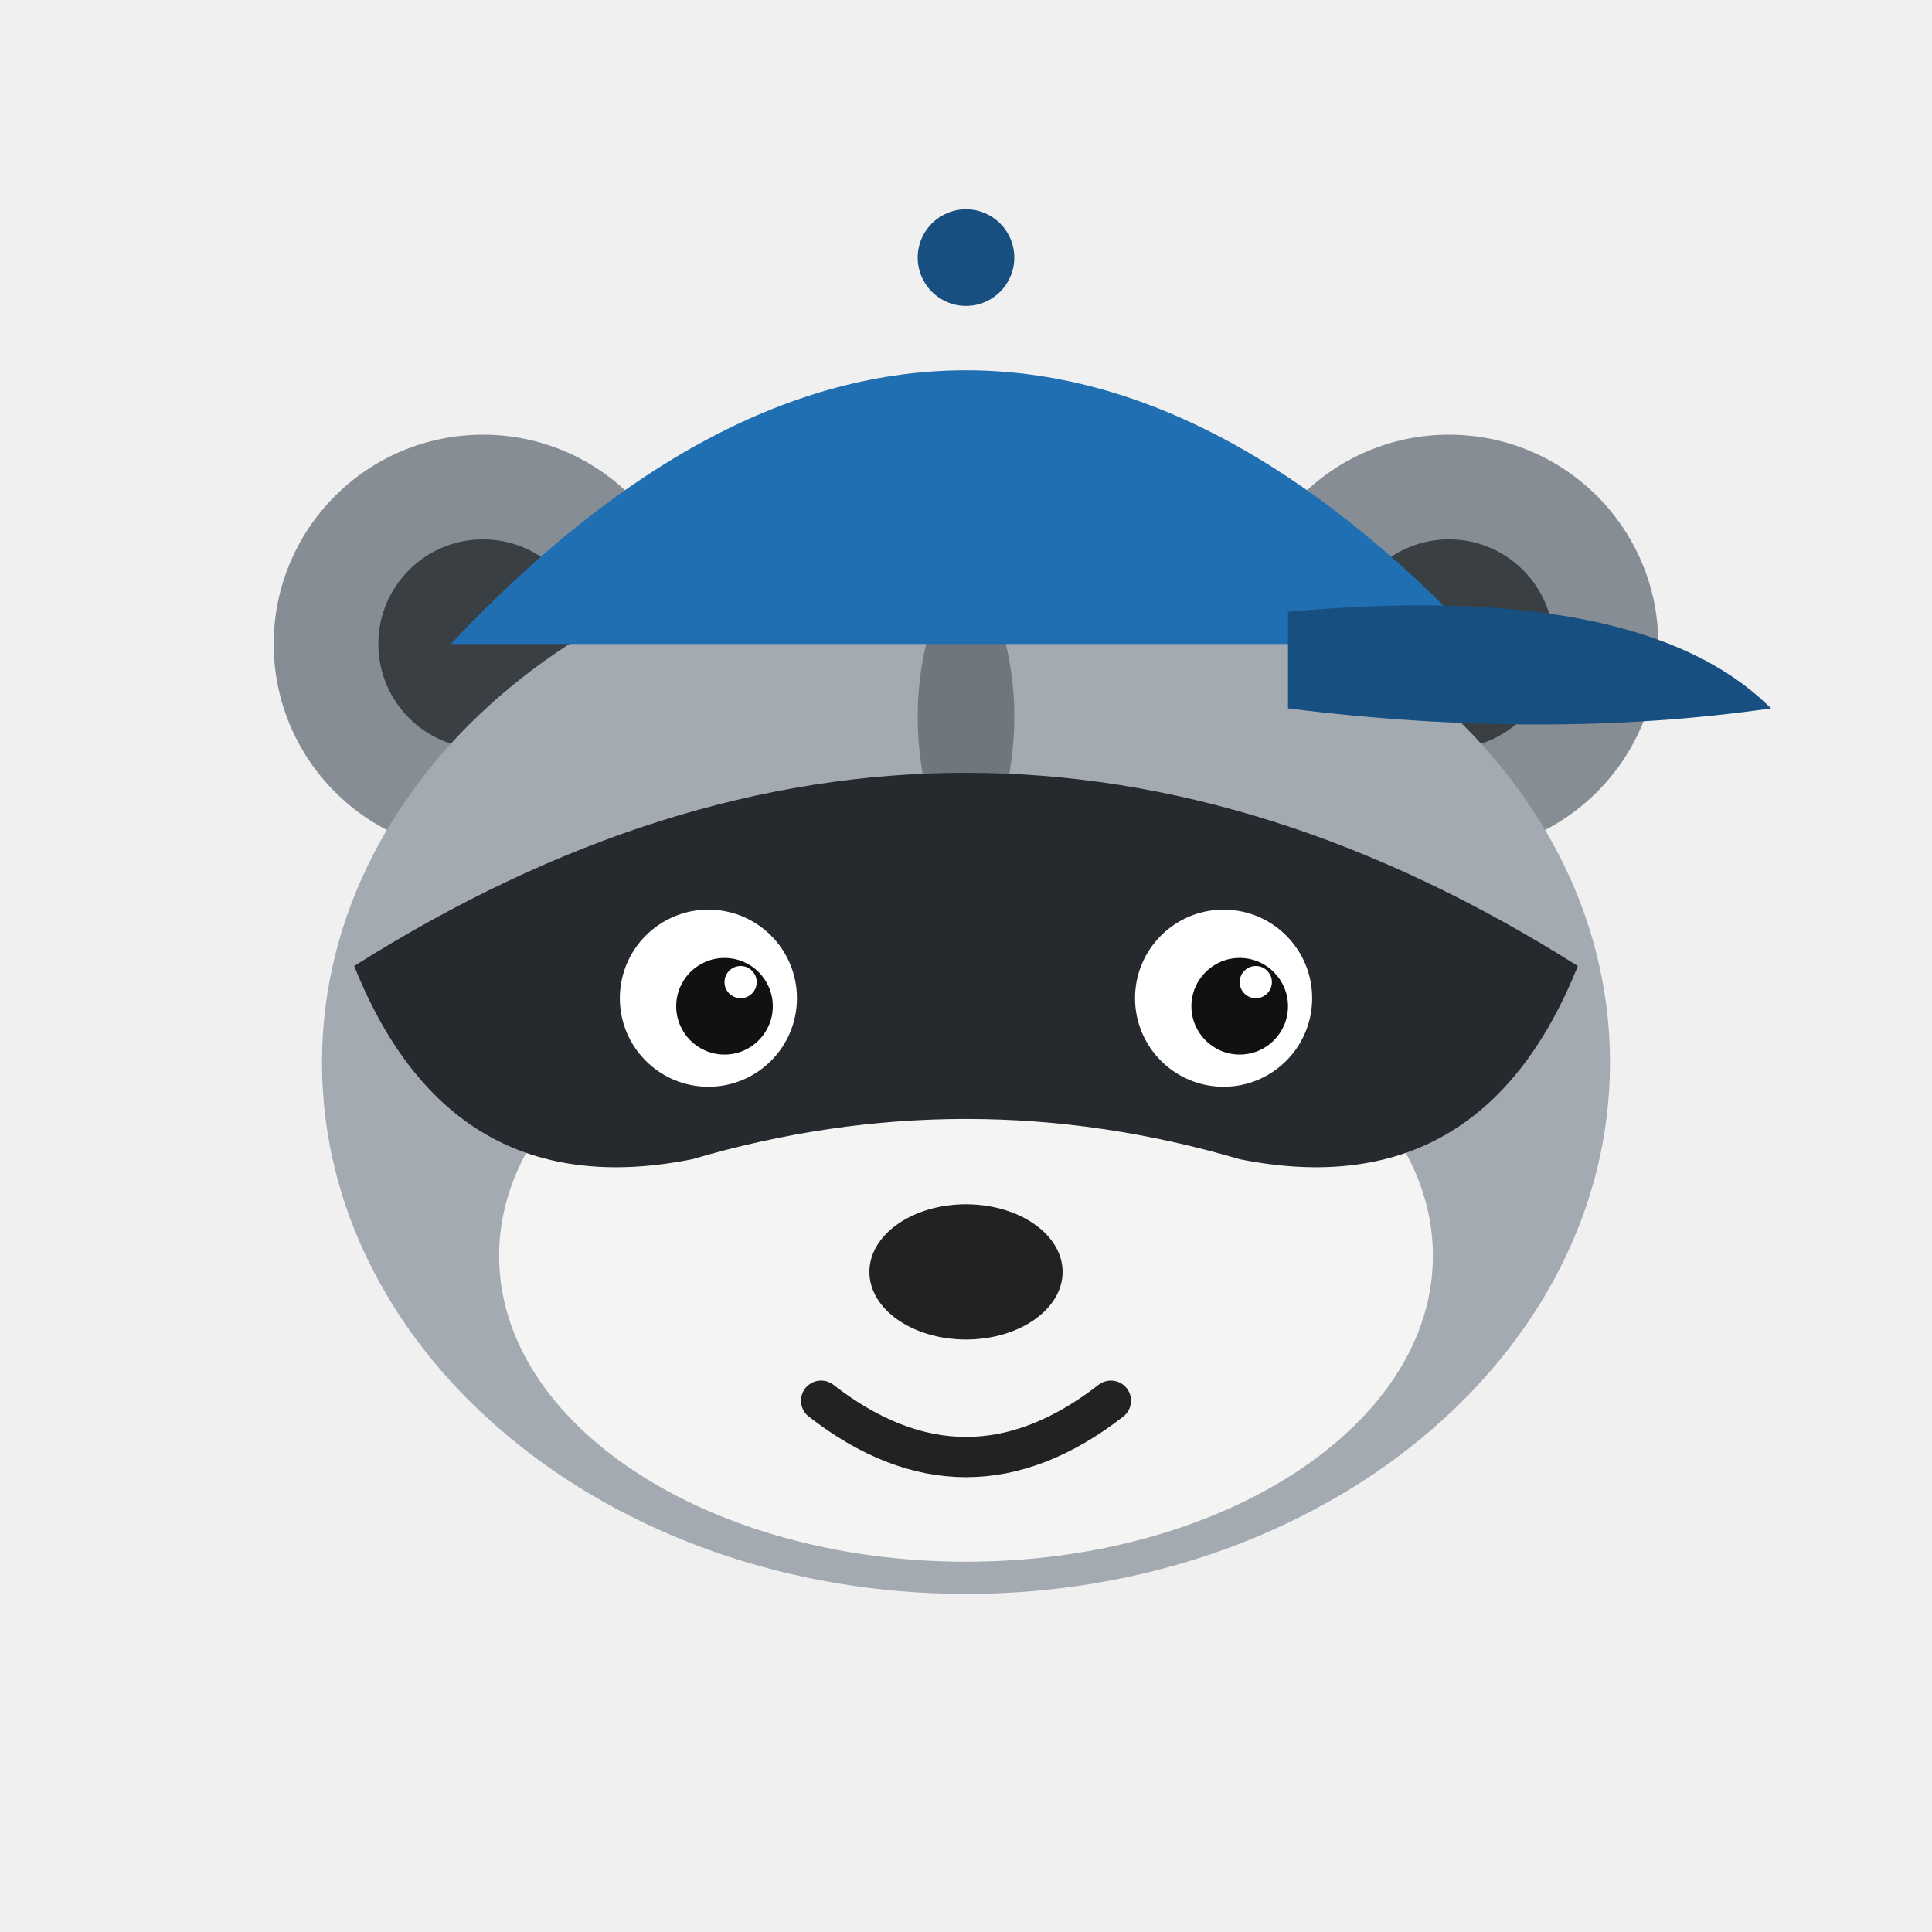
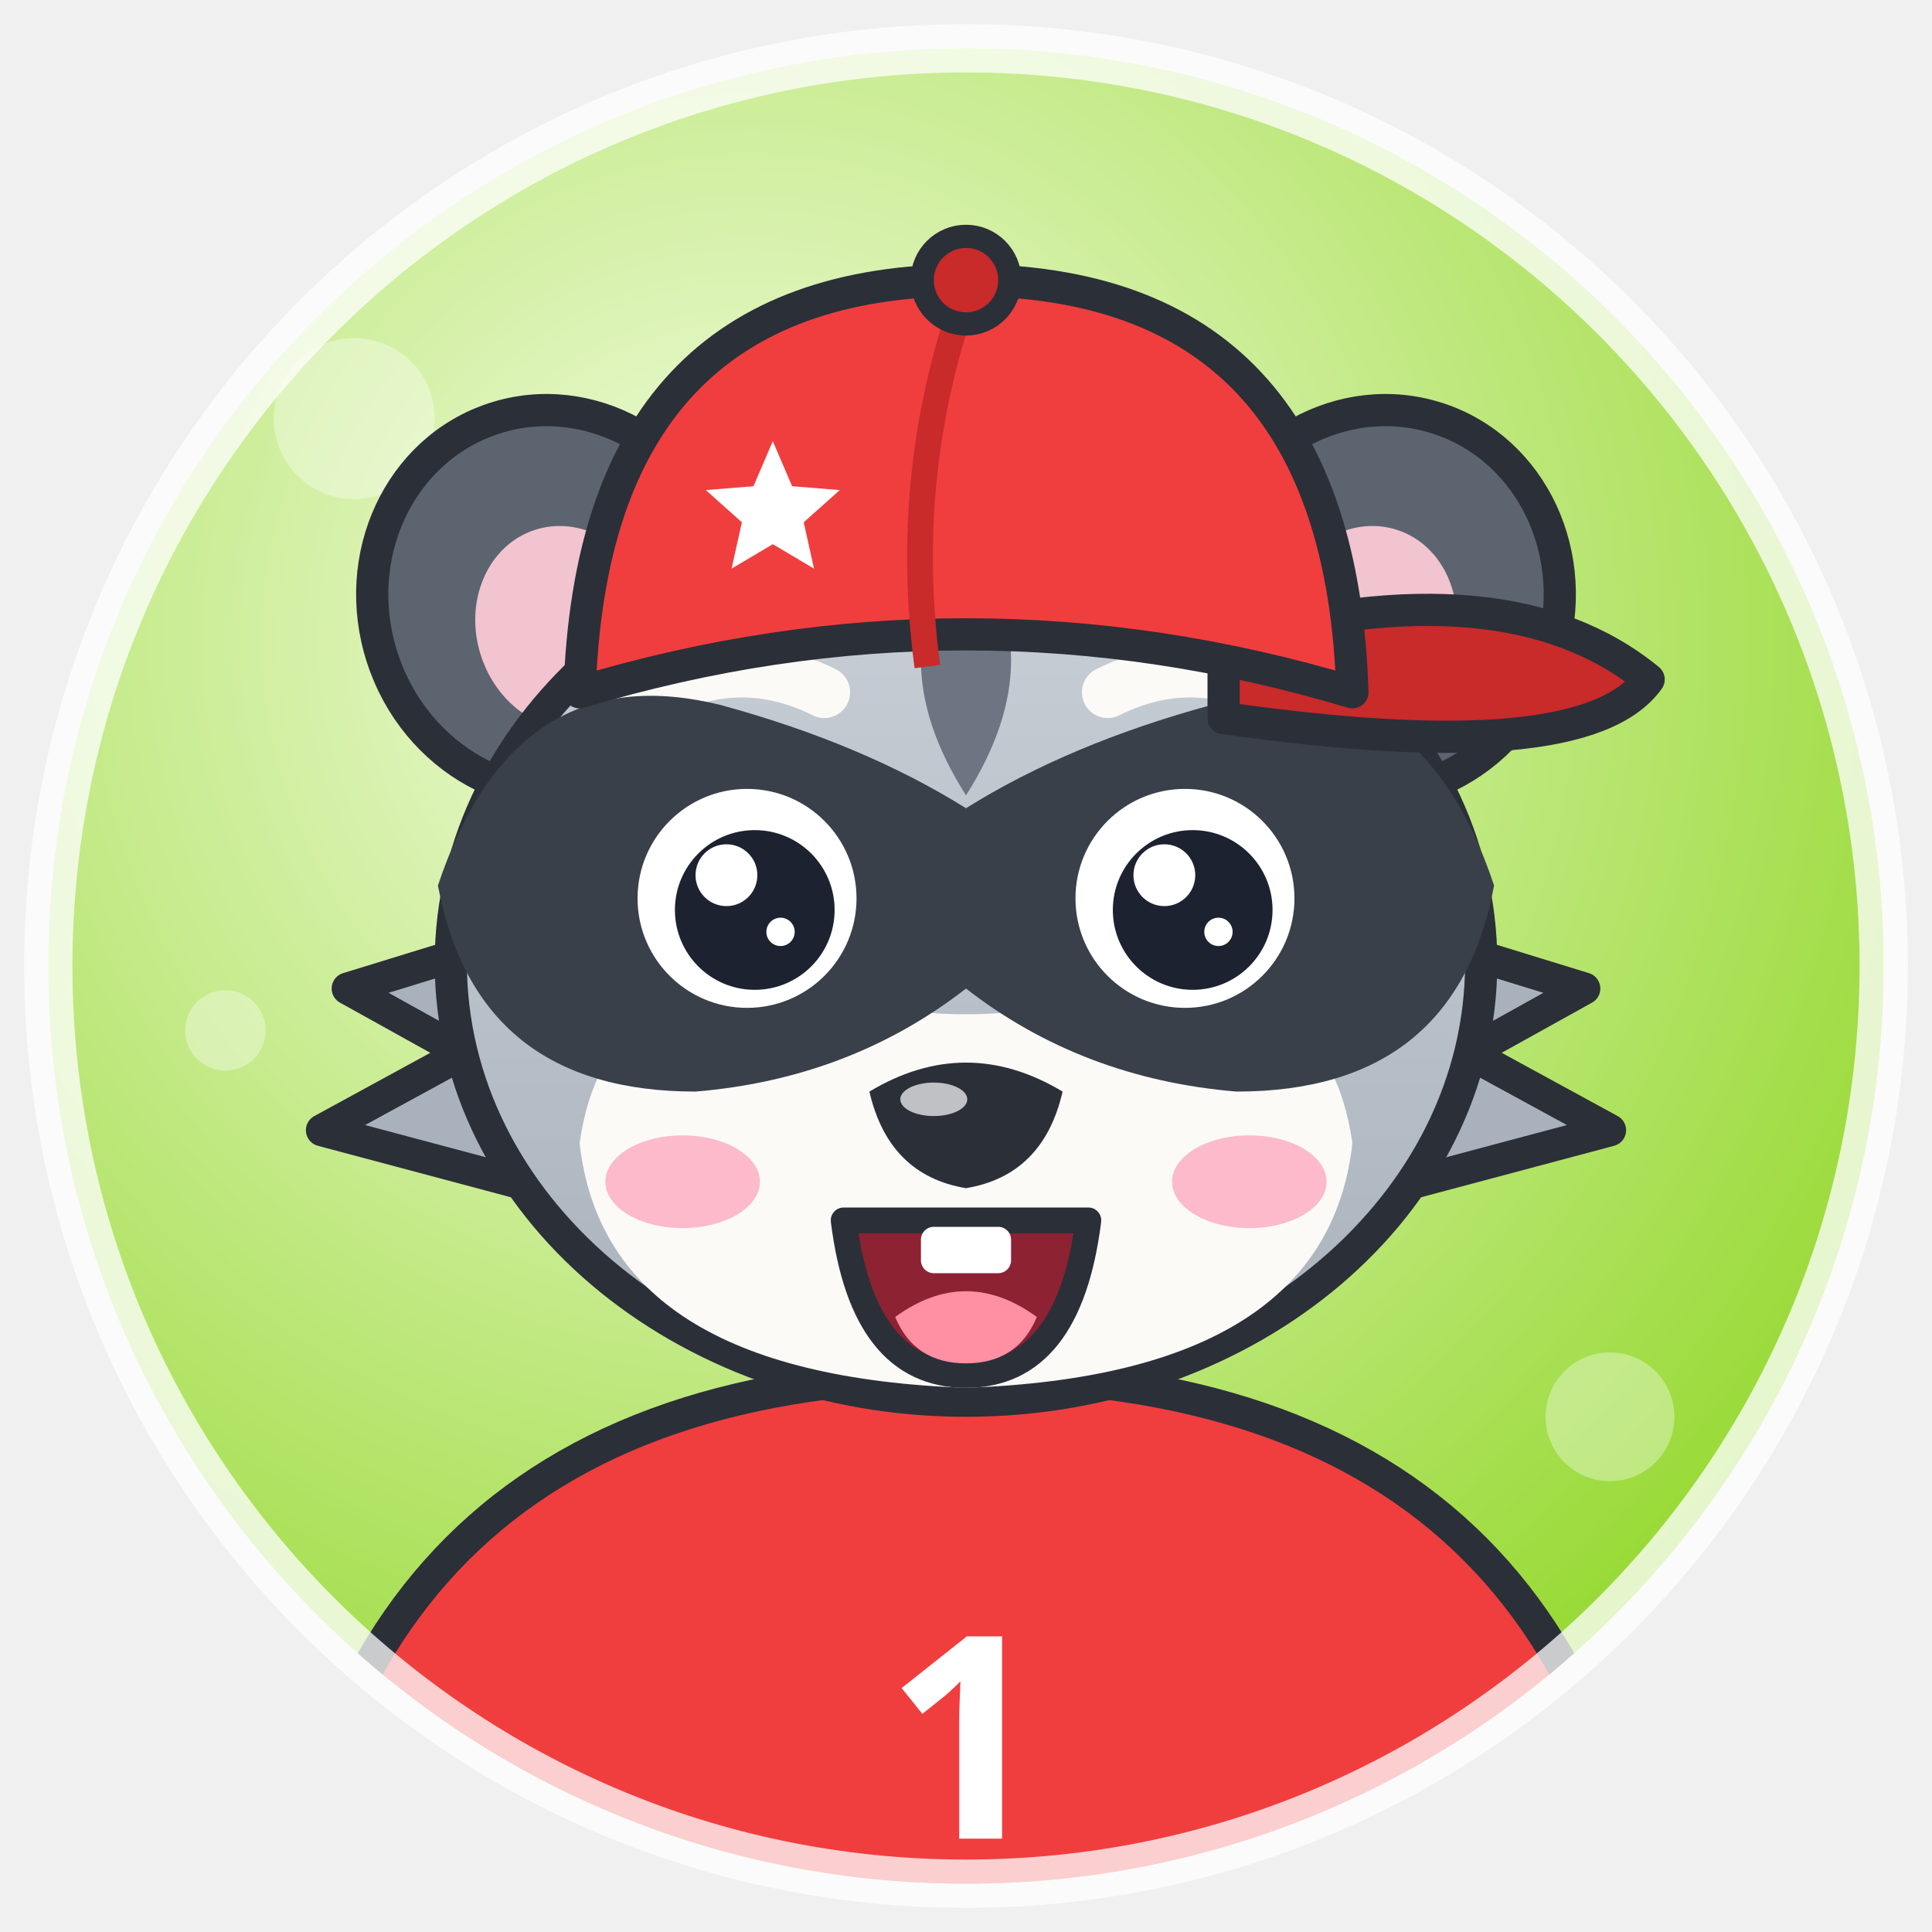
- <svg xmlns="http://www.w3.org/2000/svg" viewBox="0 0 120 120" width="512" height="512" role="img" aria-label="Sporty">
-   <g>
-     <circle cx="30" cy="40" r="13" fill="#868d94" />
-     <circle cx="90" cy="40" r="13" fill="#868d94" />
-     <circle cx="30" cy="40" r="6.5" fill="#3a3f44" />
-     <circle cx="90" cy="40" r="6.5" fill="#3a3f44" />
-     <ellipse cx="60" cy="66" rx="40" ry="33" fill="#a3aab1" />
-     <path d="M60 34 q-6 10 0 22 q6 -12 0 -22z" fill="#6f767d" />
-     <ellipse cx="60" cy="78" rx="29" ry="19" fill="#f4f4f2" />
-     <path d="M22 60 q38 -24 76 0 q-6 15 -21 12 q-17 -5 -34 0 q-15 3 -21 -12z" fill="#262a2e" />
-     <circle cx="44" cy="62" r="5.5" fill="#fff" />
-     <circle cx="76" cy="62" r="5.5" fill="#fff" />
-     <circle cx="45" cy="62.5" r="3" fill="#111" />
-     <circle cx="77" cy="62.5" r="3" fill="#111" />
-     <circle cx="46" cy="61" r="1" fill="#fff" />
-     <circle cx="78" cy="61" r="1" fill="#fff" />
-     <ellipse cx="60" cy="79" rx="6" ry="4.2" fill="#222" />
-     <path d="M51 87 q9 7 18 0" stroke="#222" stroke-width="2.5" fill="none" stroke-linecap="round" />
+ <svg xmlns="http://www.w3.org/2000/svg" viewBox="0 0 120 120" width="512" height="512" role="img" aria-label="Sporty" class="raccoon-avatar">
+   <defs>
+     <radialGradient id="rc_R_0_-bg" cx="0.38" cy="0.32" r="0.75">
+       <stop offset="0" stop-color="#f4fce3" />
+       <stop offset="1" stop-color="#94d82d" />
+     </radialGradient>
+     <clipPath id="rc_R_0_-clip">
+       <circle cx="60" cy="60" r="57" />
+     </clipPath>
+   </defs>
+   <g clip-path="url(#rc_R_0_-clip)">
+     <circle cx="60" cy="60" r="57" fill="url(#rc_R_0_-bg)" />
+     <g fill="#fff" opacity="0.35">
+       <circle cx="22" cy="26" r="5" />
+       <circle cx="100" cy="88" r="4" />
+       <circle cx="14" cy="64" r="2.5" />
+     </g>
+     <g transform="translate(12 7) scale(0.8)">
+       <g stroke="#2b2f38" stroke-width="2.5" stroke-linejoin="round">
+         <path d="M6 152 q2 -54 54 -54 q52 0 54 54z" fill="#f03e3e" />
+         <text x="60" y="134" text-anchor="middle" font-size="22" font-weight="900" font-family="system-ui, sans-serif" fill="#fff" stroke="none">1</text>
+       </g>
+     </g>
+   </g>
+   <circle cx="60" cy="60" r="57" fill="none" stroke="#fff" stroke-opacity="0.75" stroke-width="3" />
+   <g transform="translate(12 7) scale(0.8)">
    <g>
-       <path d="M28 40 q32 -34 64 0 z" fill="#1f6fb2" />
-       <path d="M80 38 q22 -2 30 6 q-14 2 -30 0z" fill="#174f80" />
-       <circle cx="60" cy="16" r="3" fill="#174f80" />
+       <defs>
+         <linearGradient id="rc_R_9_-fur" x1="0" y1="0" x2="0" y2="1">
+           <stop offset="0" stop-color="#c9d0d7" />
+           <stop offset="1" stop-color="#a9b2bc" />
+         </linearGradient>
+         <linearGradient id="rc_R_9_-gold" x1="0" y1="0" x2="0" y2="1">
+           <stop offset="0" stop-color="#ffe066" />
+           <stop offset="1" stop-color="#f59f00" />
+         </linearGradient>
+       </defs>
+       <g stroke="#2b2f38" stroke-width="2.5">
+         <ellipse cx="28" cy="38" rx="14" ry="15" fill="#5c6470" transform="rotate(-18 28 38)" />
+         <ellipse cx="92" cy="38" rx="14" ry="15" fill="#5c6470" transform="rotate(18 92 38)" />
+       </g>
+       <ellipse cx="29" cy="40" rx="7" ry="8" fill="#f1c4cf" transform="rotate(-18 29 40)" />
+       <ellipse cx="91" cy="40" rx="7" ry="8" fill="#f1c4cf" transform="rotate(18 91 40)" />
+       <path d="M25 64 l-13 4 l9 5 l-11 6 l15 4z M95 64 l13 4 l-9 5 l11 6 l-15 4z" fill="#a9b2bc" stroke="#2b2f38" stroke-width="2.5" stroke-linejoin="round" />
+       <ellipse cx="60" cy="66" rx="40" ry="34" fill="url(#rc_R_9_-fur)" stroke="#2b2f38" stroke-width="2.5" />
+       <path d="M60 33 q-7 9 0 20 q7 -11 0 -20z" fill="#6c7581" />
+       <path d="M30 80 q2 -14 18 -12 q12 4 24 0 q16 -2 18 12 q-2 18 -30 19 q-28 -1 -30 -19z" fill="#fbfaf7" />
+       <path d="M33 47 q8 -6 16 -2 M87 47 q-8 -6 -16 -2" stroke="#fbfaf7" stroke-width="4" fill="none" stroke-linecap="round" />
+       <path d="M19 60 q6 -18 22 -14 q11 3 19 8 q8 -5 19 -8 q16 -4 22 14 q-3 16 -20 16 q-12 -1 -21 -8 q-9 7 -21 8 q-17 0 -20 -16z" fill="#3a404a" />
+       <g>
+         <circle cx="43" cy="61" r="8.5" fill="#fff" />
+         <circle cx="43.6" cy="61.9" r="6.2" fill="#1d2230" />
+         <circle cx="41.4" cy="59.2" r="2.4" fill="#fff" />
+         <circle cx="45.6" cy="63.6" r="1.1" fill="#fff" />
+       </g>
+       <g>
+         <circle cx="77" cy="61" r="8.5" fill="#fff" />
+         <circle cx="77.6" cy="61.9" r="6.2" fill="#1d2230" />
+         <circle cx="75.4" cy="59.2" r="2.4" fill="#fff" />
+         <circle cx="79.6" cy="63.6" r="1.1" fill="#fff" />
+       </g>
+       <ellipse cx="38" cy="83" rx="6" ry="3.6" fill="#ff8fab" opacity="0.6" />
+       <ellipse cx="82" cy="83" rx="6" ry="3.6" fill="#ff8fab" opacity="0.6" />
+       <path d="M52.5 76 q7.5 -4.5 15 0 q-1.5 6.5 -7.5 7.5 q-6 -1 -7.5 -7.5z" fill="#2b2f38" />
+       <ellipse cx="57.5" cy="76.6" rx="2.6" ry="1.3" fill="#fff" opacity="0.7" />
+       <g>
+         <path d="M50.5 86 h19 q-1.5 12 -9.5 12 q-8 0 -9.5 -12z" fill="#8c2232" stroke="#2b2f38" stroke-width="2" stroke-linejoin="round" />
+         <path d="M54.5 93.5 q5.5 -4 11 0 q-1.5 3.6 -5.5 3.6 q-4 0 -5.5 -3.6z" fill="#ff8fa3" />
+         <rect x="56.5" y="86.5" width="7" height="3.6" rx="1" fill="#fff" />
+       </g>
+       <g stroke="#2b2f38" stroke-width="2.5" stroke-linejoin="round">
+         <path d="M80 41 q22 -6 33 3 q-5 7 -33 3z" fill="#c92a2a" />
+         <path d="M30 45 q1 -32 30 -32 q29 0 30 32 q-30 -9 -60 0z" fill="#f03e3e" />
+         <path d="M60 14 q-5 14 -3 29" stroke="#c92a2a" stroke-width="2" fill="none" />
+         <path d="M45.0,25.5L46.5,29.0L50.2,29.3L47.4,31.8L48.2,35.4L45.0,33.5L41.8,35.4L42.6,31.8L39.8,29.3L43.5,29.0Z" fill="#fff" stroke="none" />
+         <circle cx="60" cy="13" r="3.4" fill="#c92a2a" stroke-width="1.8" />
+       </g>
    </g>
  </g>
</svg>
